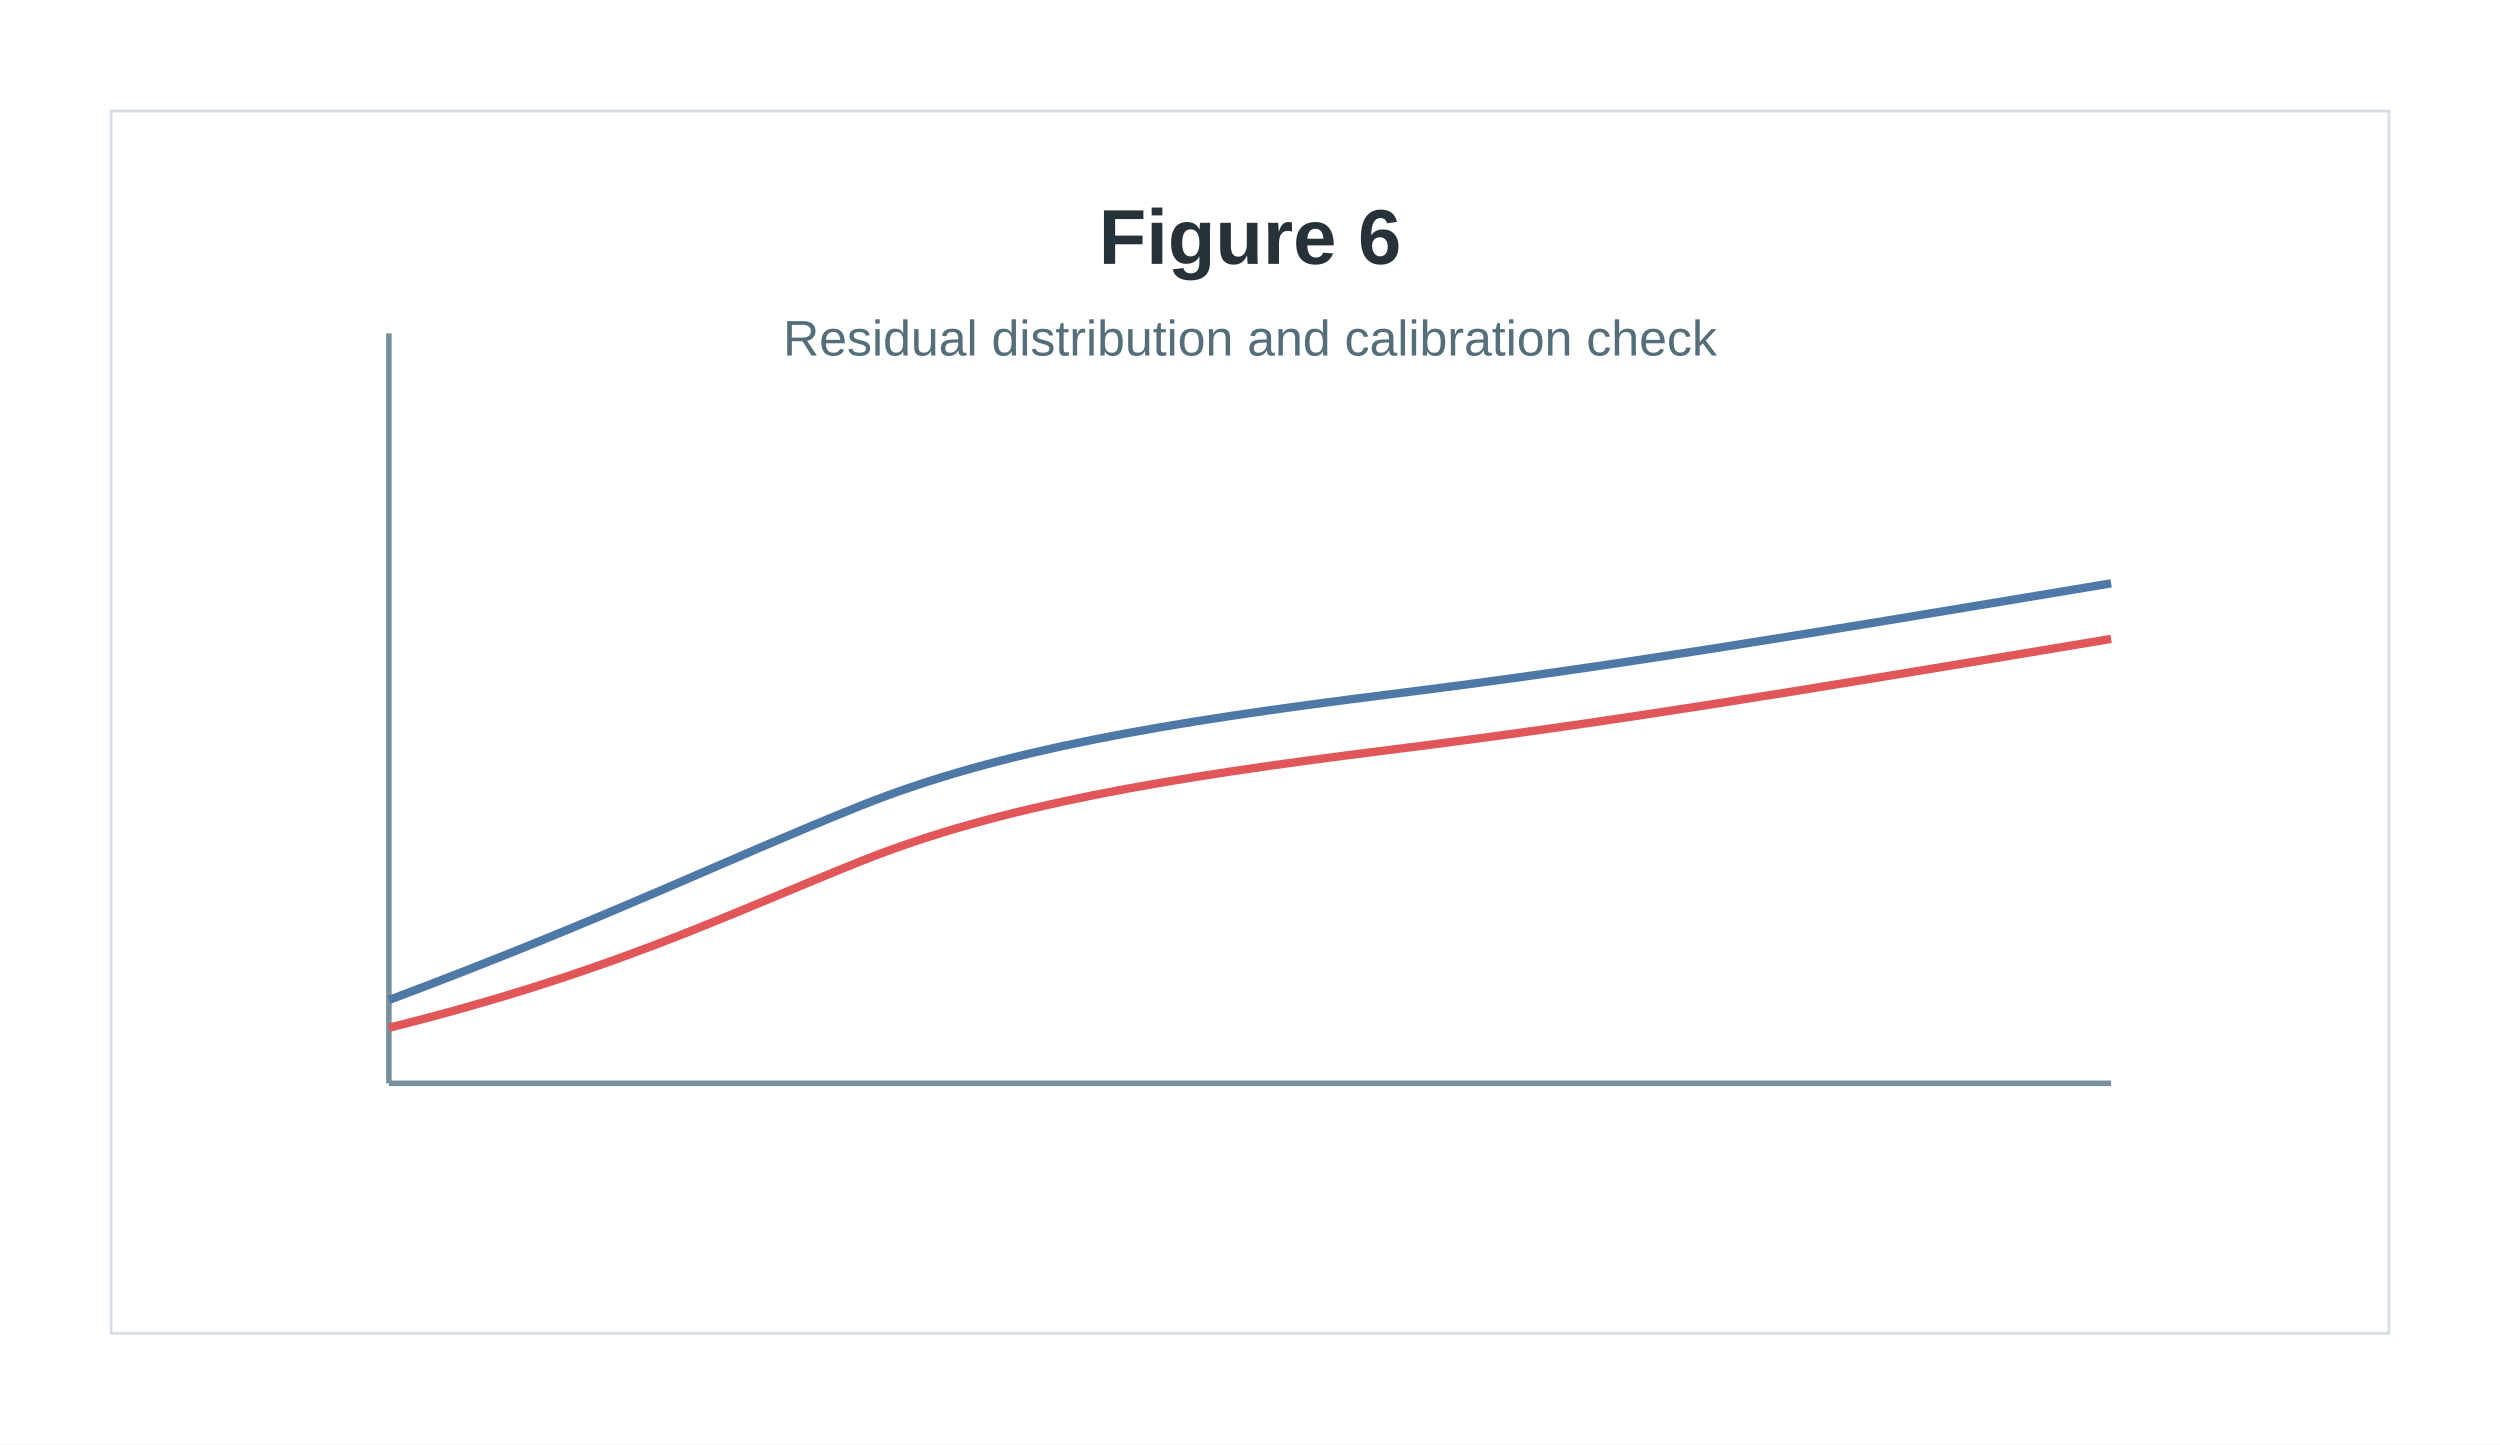
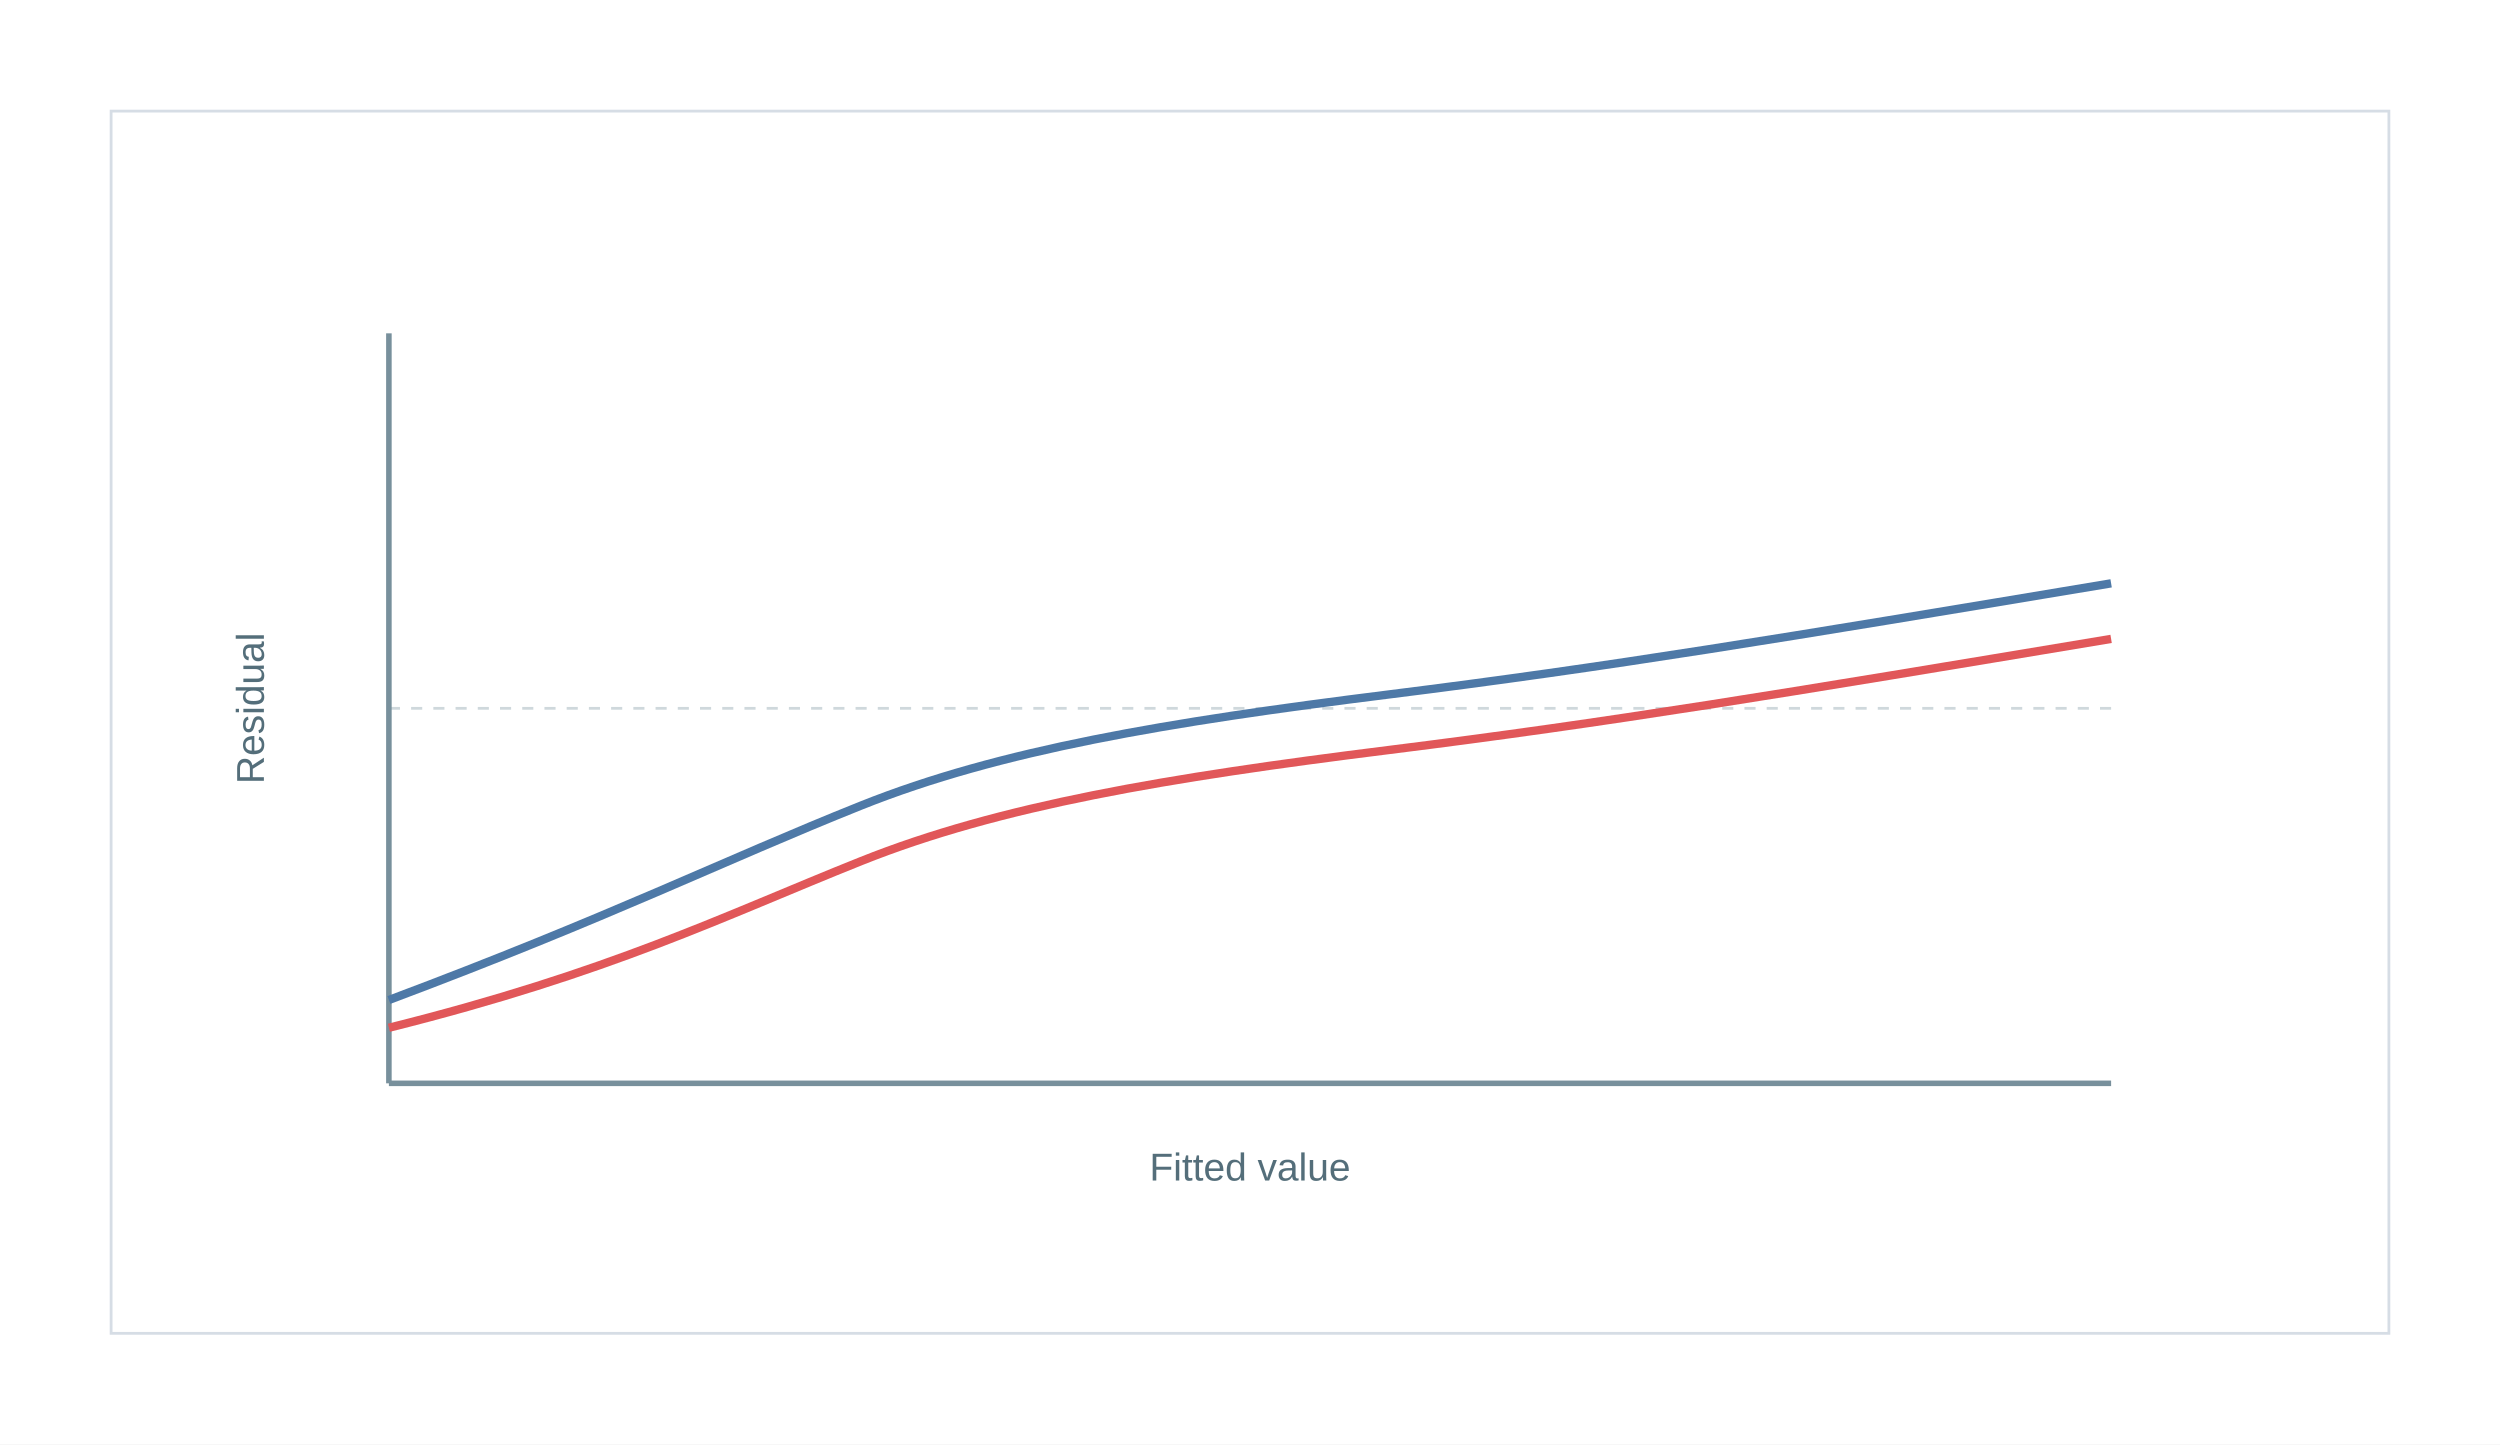
<svg xmlns="http://www.w3.org/2000/svg" width="900" height="520" viewBox="0 0 900 520">
  <rect width="900" height="520" fill="#ffffff" />
  <rect x="40" y="40" width="820" height="440" fill="#ffffff" stroke="#d6dde5" />
-   <text x="450" y="95" text-anchor="middle" font-family="Segoe UI, Arial, sans-serif" font-size="28" font-weight="600" fill="#263238">Figure 6</text>
-   <text x="450" y="128" text-anchor="middle" font-family="Segoe UI, Arial, sans-serif" font-size="18" fill="#546e7a">Residual distribution and calibration check</text>
+   <line x1="140" y1="255" x2="760" y2="255" stroke="#cfd8dc" stroke-width="1" stroke-dasharray="4 4" />
  <line x1="140" y1="390" x2="760" y2="390" stroke="#78909c" stroke-width="2" />
  <line x1="140" y1="390" x2="140" y2="120" stroke="#78909c" stroke-width="2" />
  <path d="M140 360 C220 330, 260 310, 310 290 S420 260, 500 250 S640 230, 760 210" stroke="#4e79a7" stroke-width="3" fill="none" />
  <path d="M140 370 C220 350, 260 330, 310 310 S420 280, 500 270 S640 250, 760 230" stroke="#e15759" stroke-width="3" fill="none" />
+   <text x="450" y="425" text-anchor="middle" font-family="Segoe UI, Arial, sans-serif" font-size="14" fill="#546e7a">Fitted value</text>
+   <text x="95" y="255" text-anchor="middle" transform="rotate(-90 95 255)" font-family="Segoe UI, Arial, sans-serif" font-size="14" fill="#546e7a">Residual</text>
</svg>
